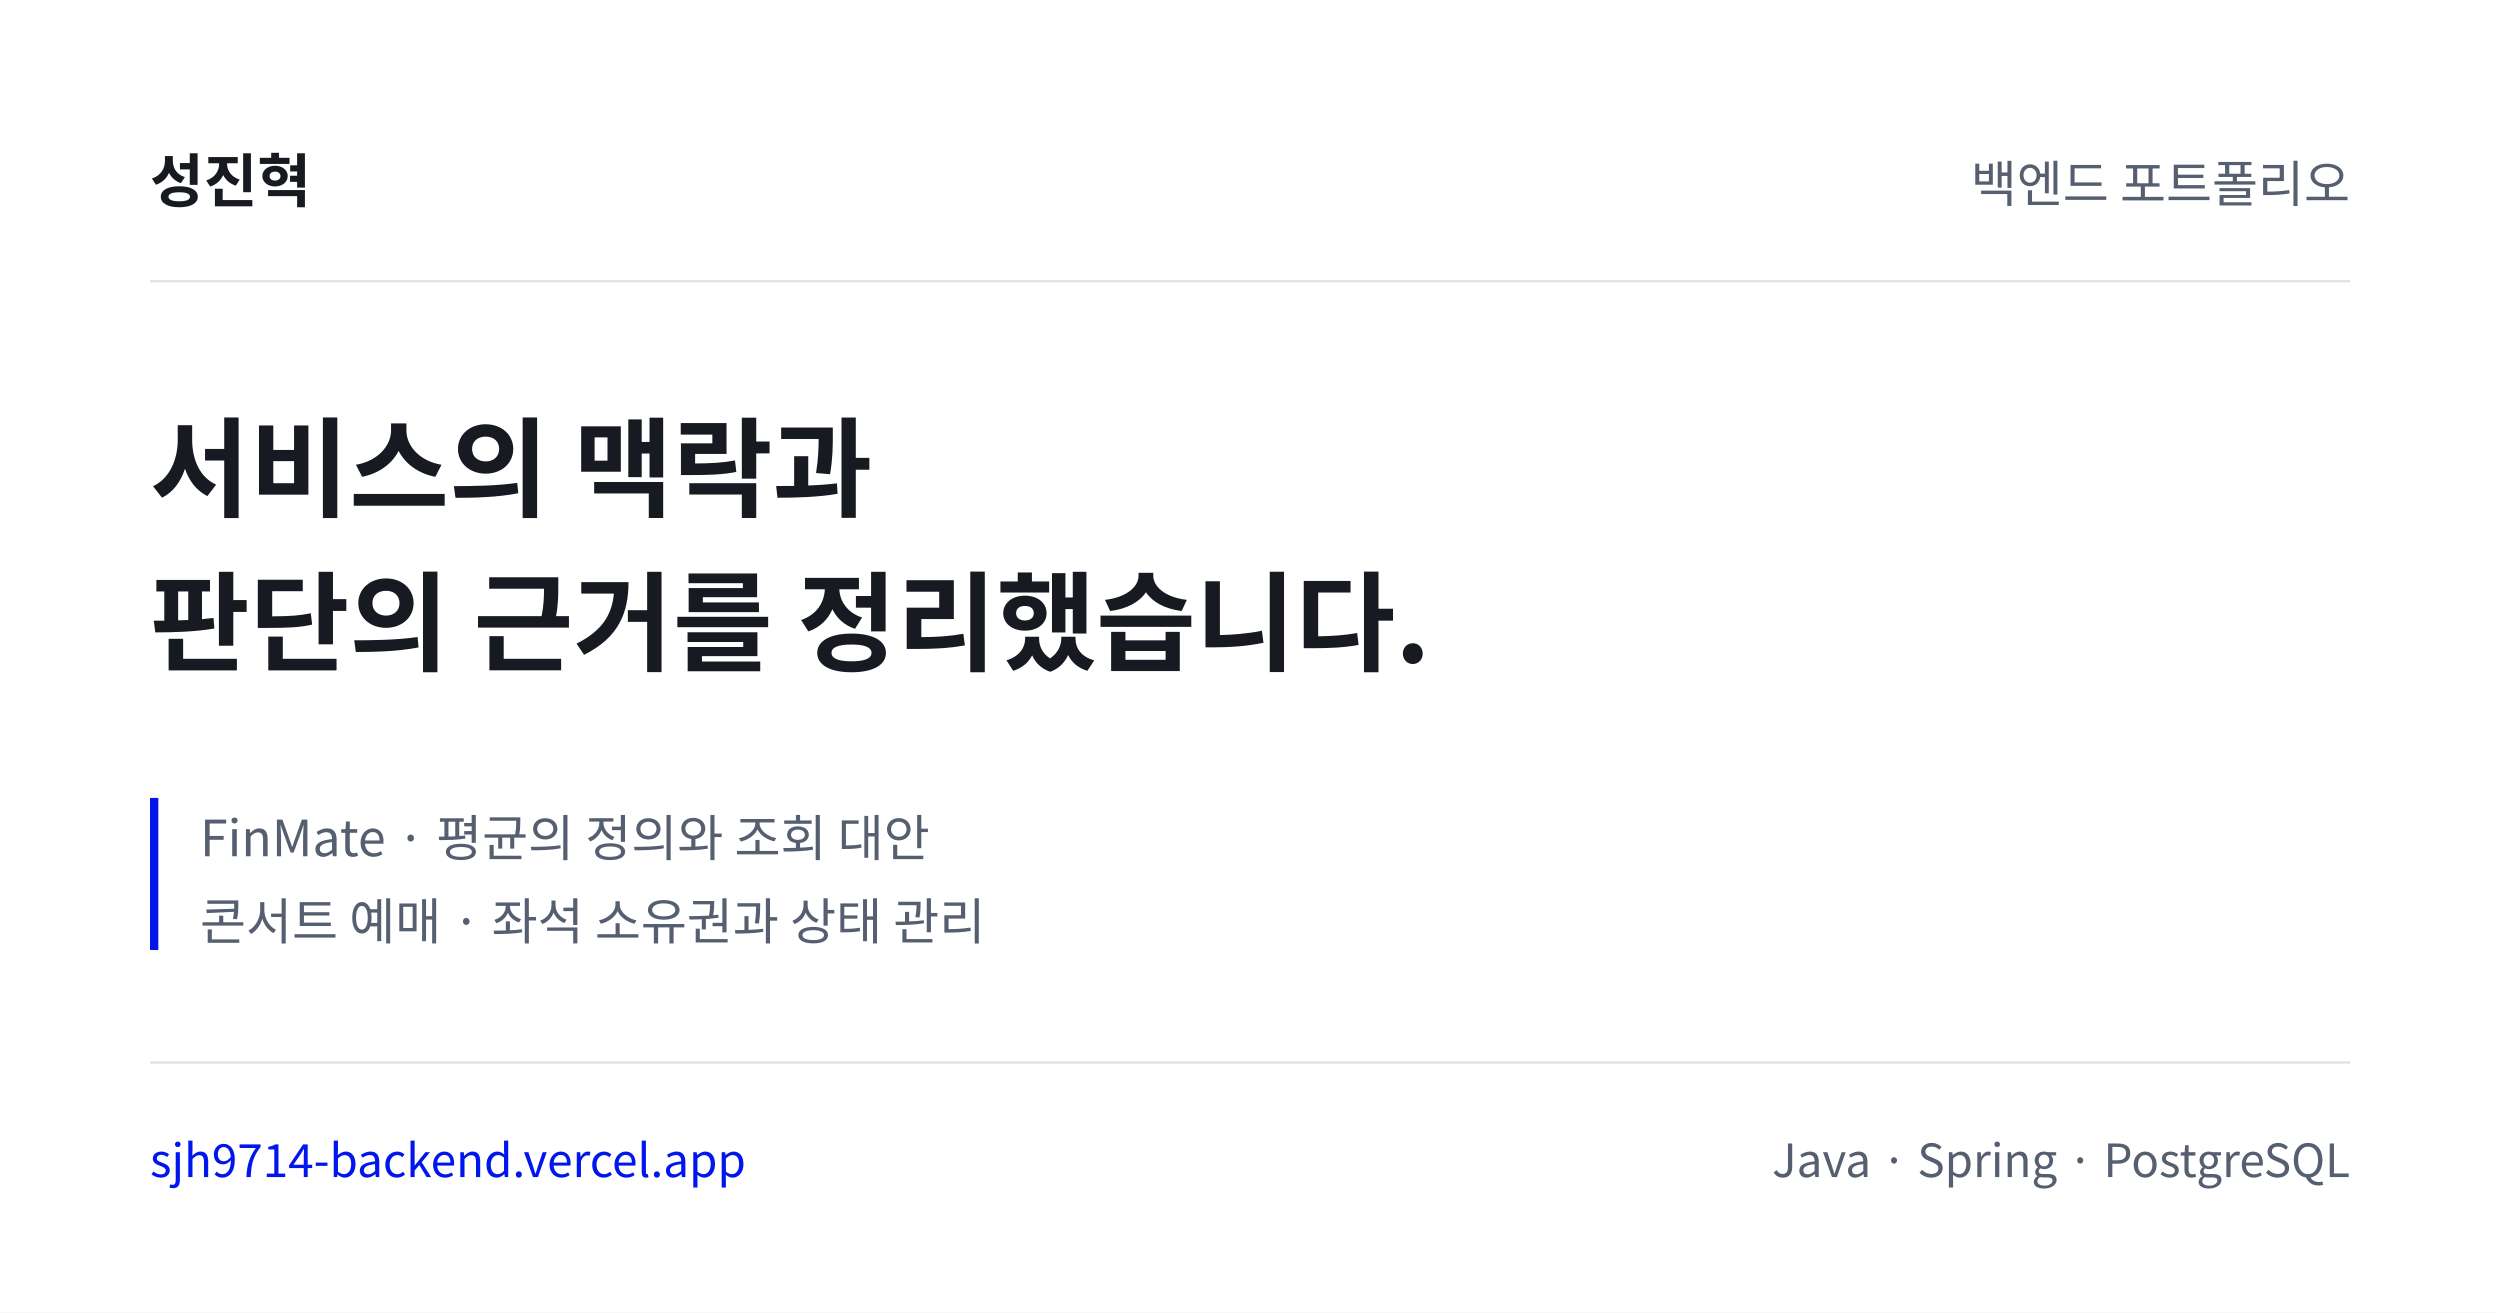
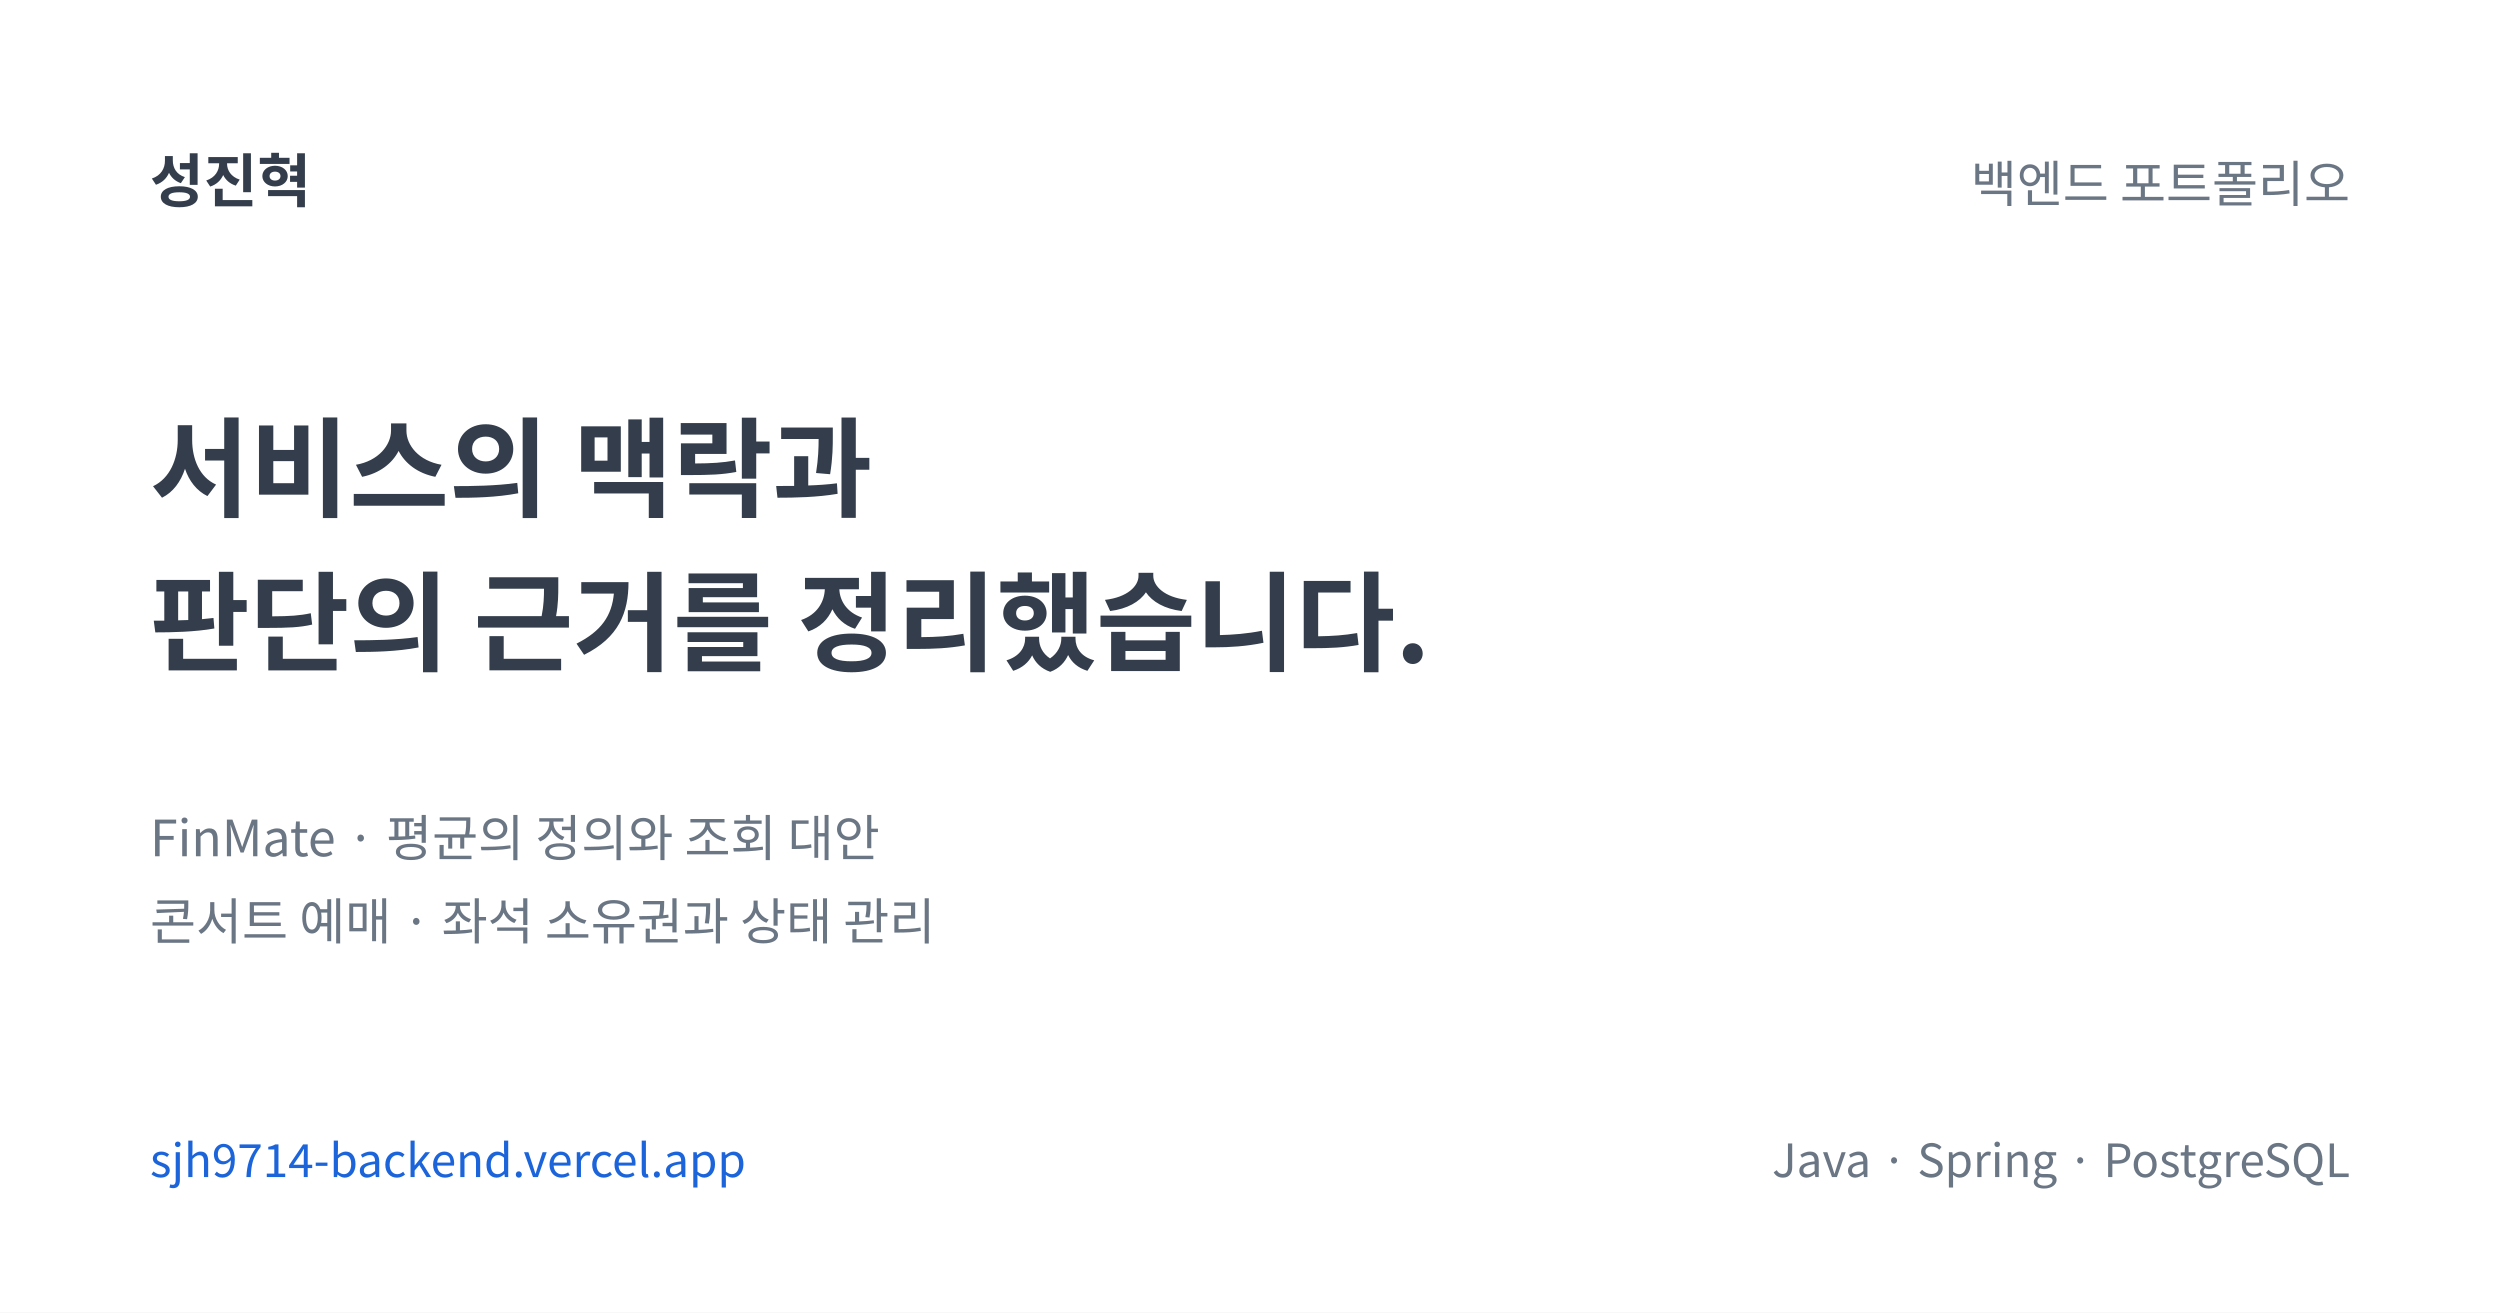
<svg xmlns="http://www.w3.org/2000/svg" width="1200" height="630" viewBox="0 0 1200 630" role="img" aria-labelledby="title desc">
  <rect width="1200" height="630" fill="#ffffff" />
  <g font-family="Pretendard, Apple SD Gothic Neo, Noto Sans CJK KR, sans-serif">
-     <text x="72" y="97" font-size="28" font-weight="600" fill="#171a21">성진혁</text>
-     <text x="1128" y="97" text-anchor="end" font-size="24" fill="#555f70">백엔드 포트폴리오</text>
-     <path d="M72 135H1128" stroke="#dcdee8" />
-     <text x="72" y="244" font-size="52" font-weight="600" fill="#171a21">서비스의 맥락과</text>
-     <text x="72" y="318" font-size="52" font-weight="600" fill="#171a21">판단의 근거를 정리했습니다.</text>
-     <rect x="72" y="383" width="4" height="73" fill="#0016ec" />
-     <text x="96" y="411" font-size="24" fill="#555f70">FinMate · 평균의 정의와 조회 대안</text>
-     <text x="96" y="451" font-size="24" fill="#555f70">콘서트 예매 · 좌석 소유권과 상태 관리</text>
-     <path d="M72 510H1128" stroke="#dcdee8" />
-     <text x="72" y="565" font-size="22" fill="#0016ec">sjh9714-backend.vercel.app</text>
-     <text x="1128" y="565" text-anchor="end" font-size="22" fill="#555f70">Java · Spring · PostgreSQL</text>
+     <text x="72" y="97" font-size="28" font-weight="600" fill="#333d4b">성진혁</text>
+     <text x="1128" y="97" text-anchor="end" font-size="24" fill="#6b7684">백엔드 포트폴리오</text>
+     <text x="72" y="244" font-size="52" font-weight="600" fill="#333d4b">서비스의 맥락과</text>
+     <text x="72" y="318" font-size="52" font-weight="600" fill="#333d4b">판단의 근거를 정리했습니다.</text>
+     <text x="72" y="411" font-size="24" fill="#6b7684">FinMate · 평균의 정의와 조회 대안</text>
+     <text x="72" y="451" font-size="24" fill="#6b7684">콘서트 예매 · 좌석 소유권과 상태 관리</text>
+     <text x="72" y="565" font-size="22" fill="#1b64da">sjh9714-backend.vercel.app</text>
+     <text x="1128" y="565" text-anchor="end" font-size="22" fill="#6b7684">Java · Spring · PostgreSQL</text>
  </g>
</svg>
